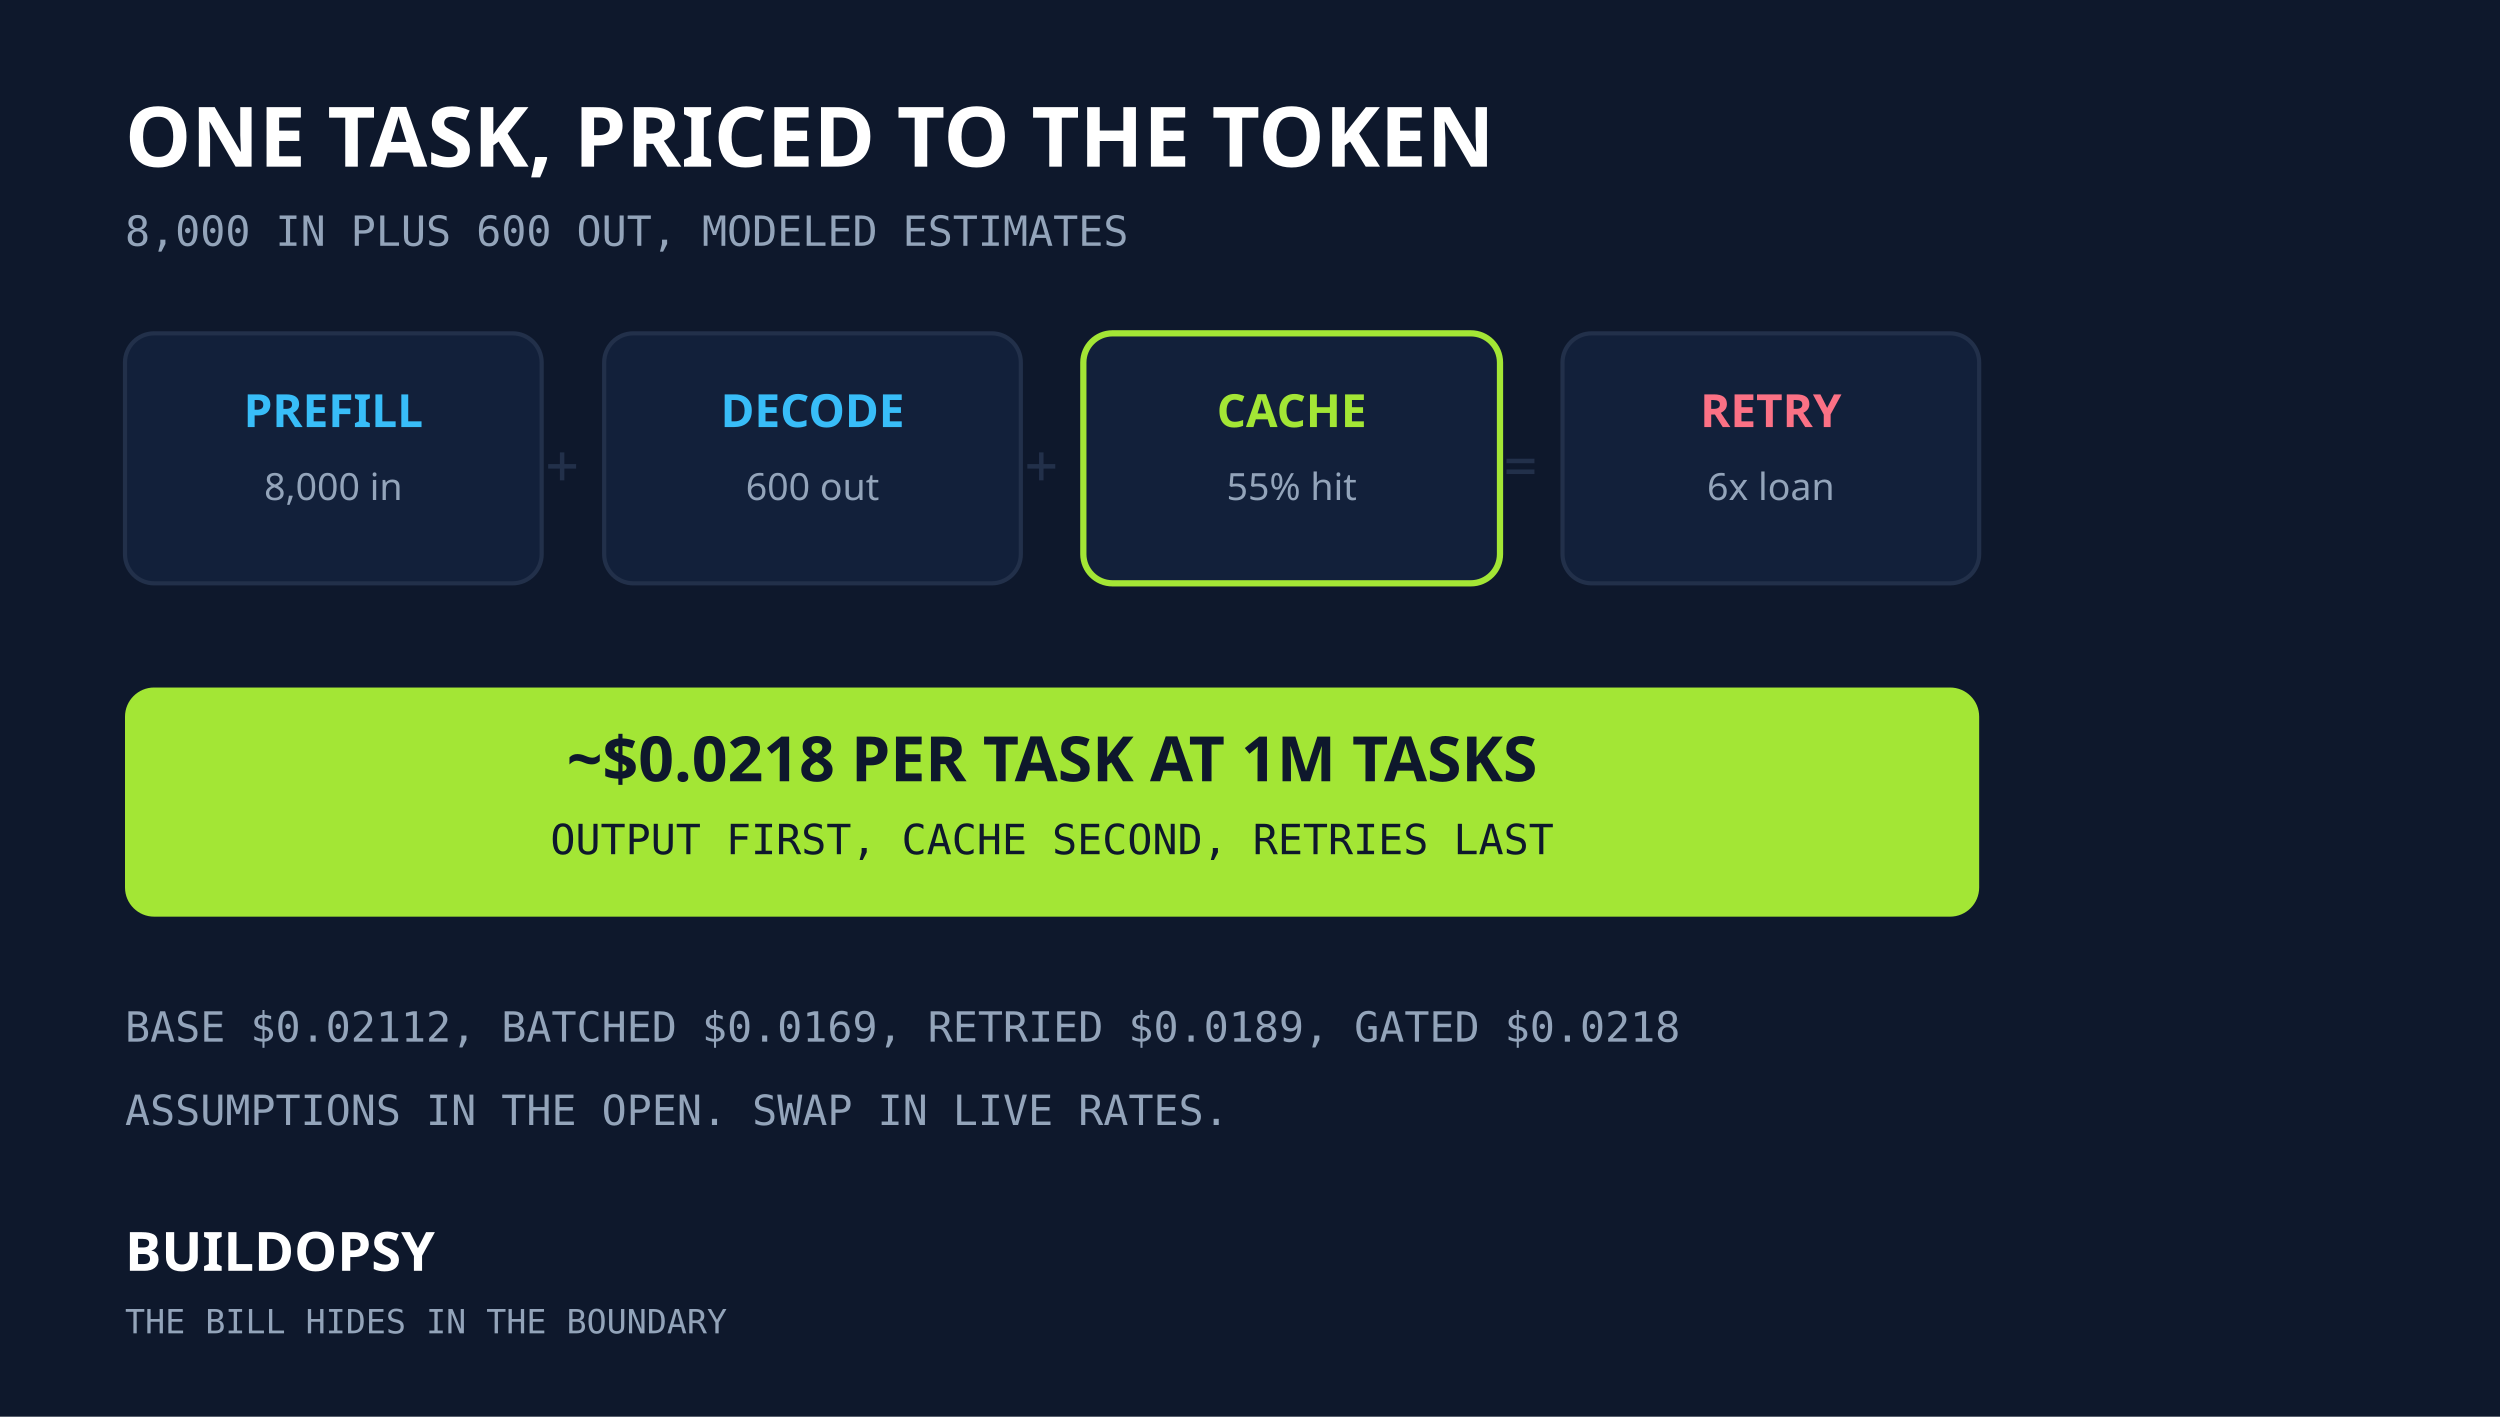
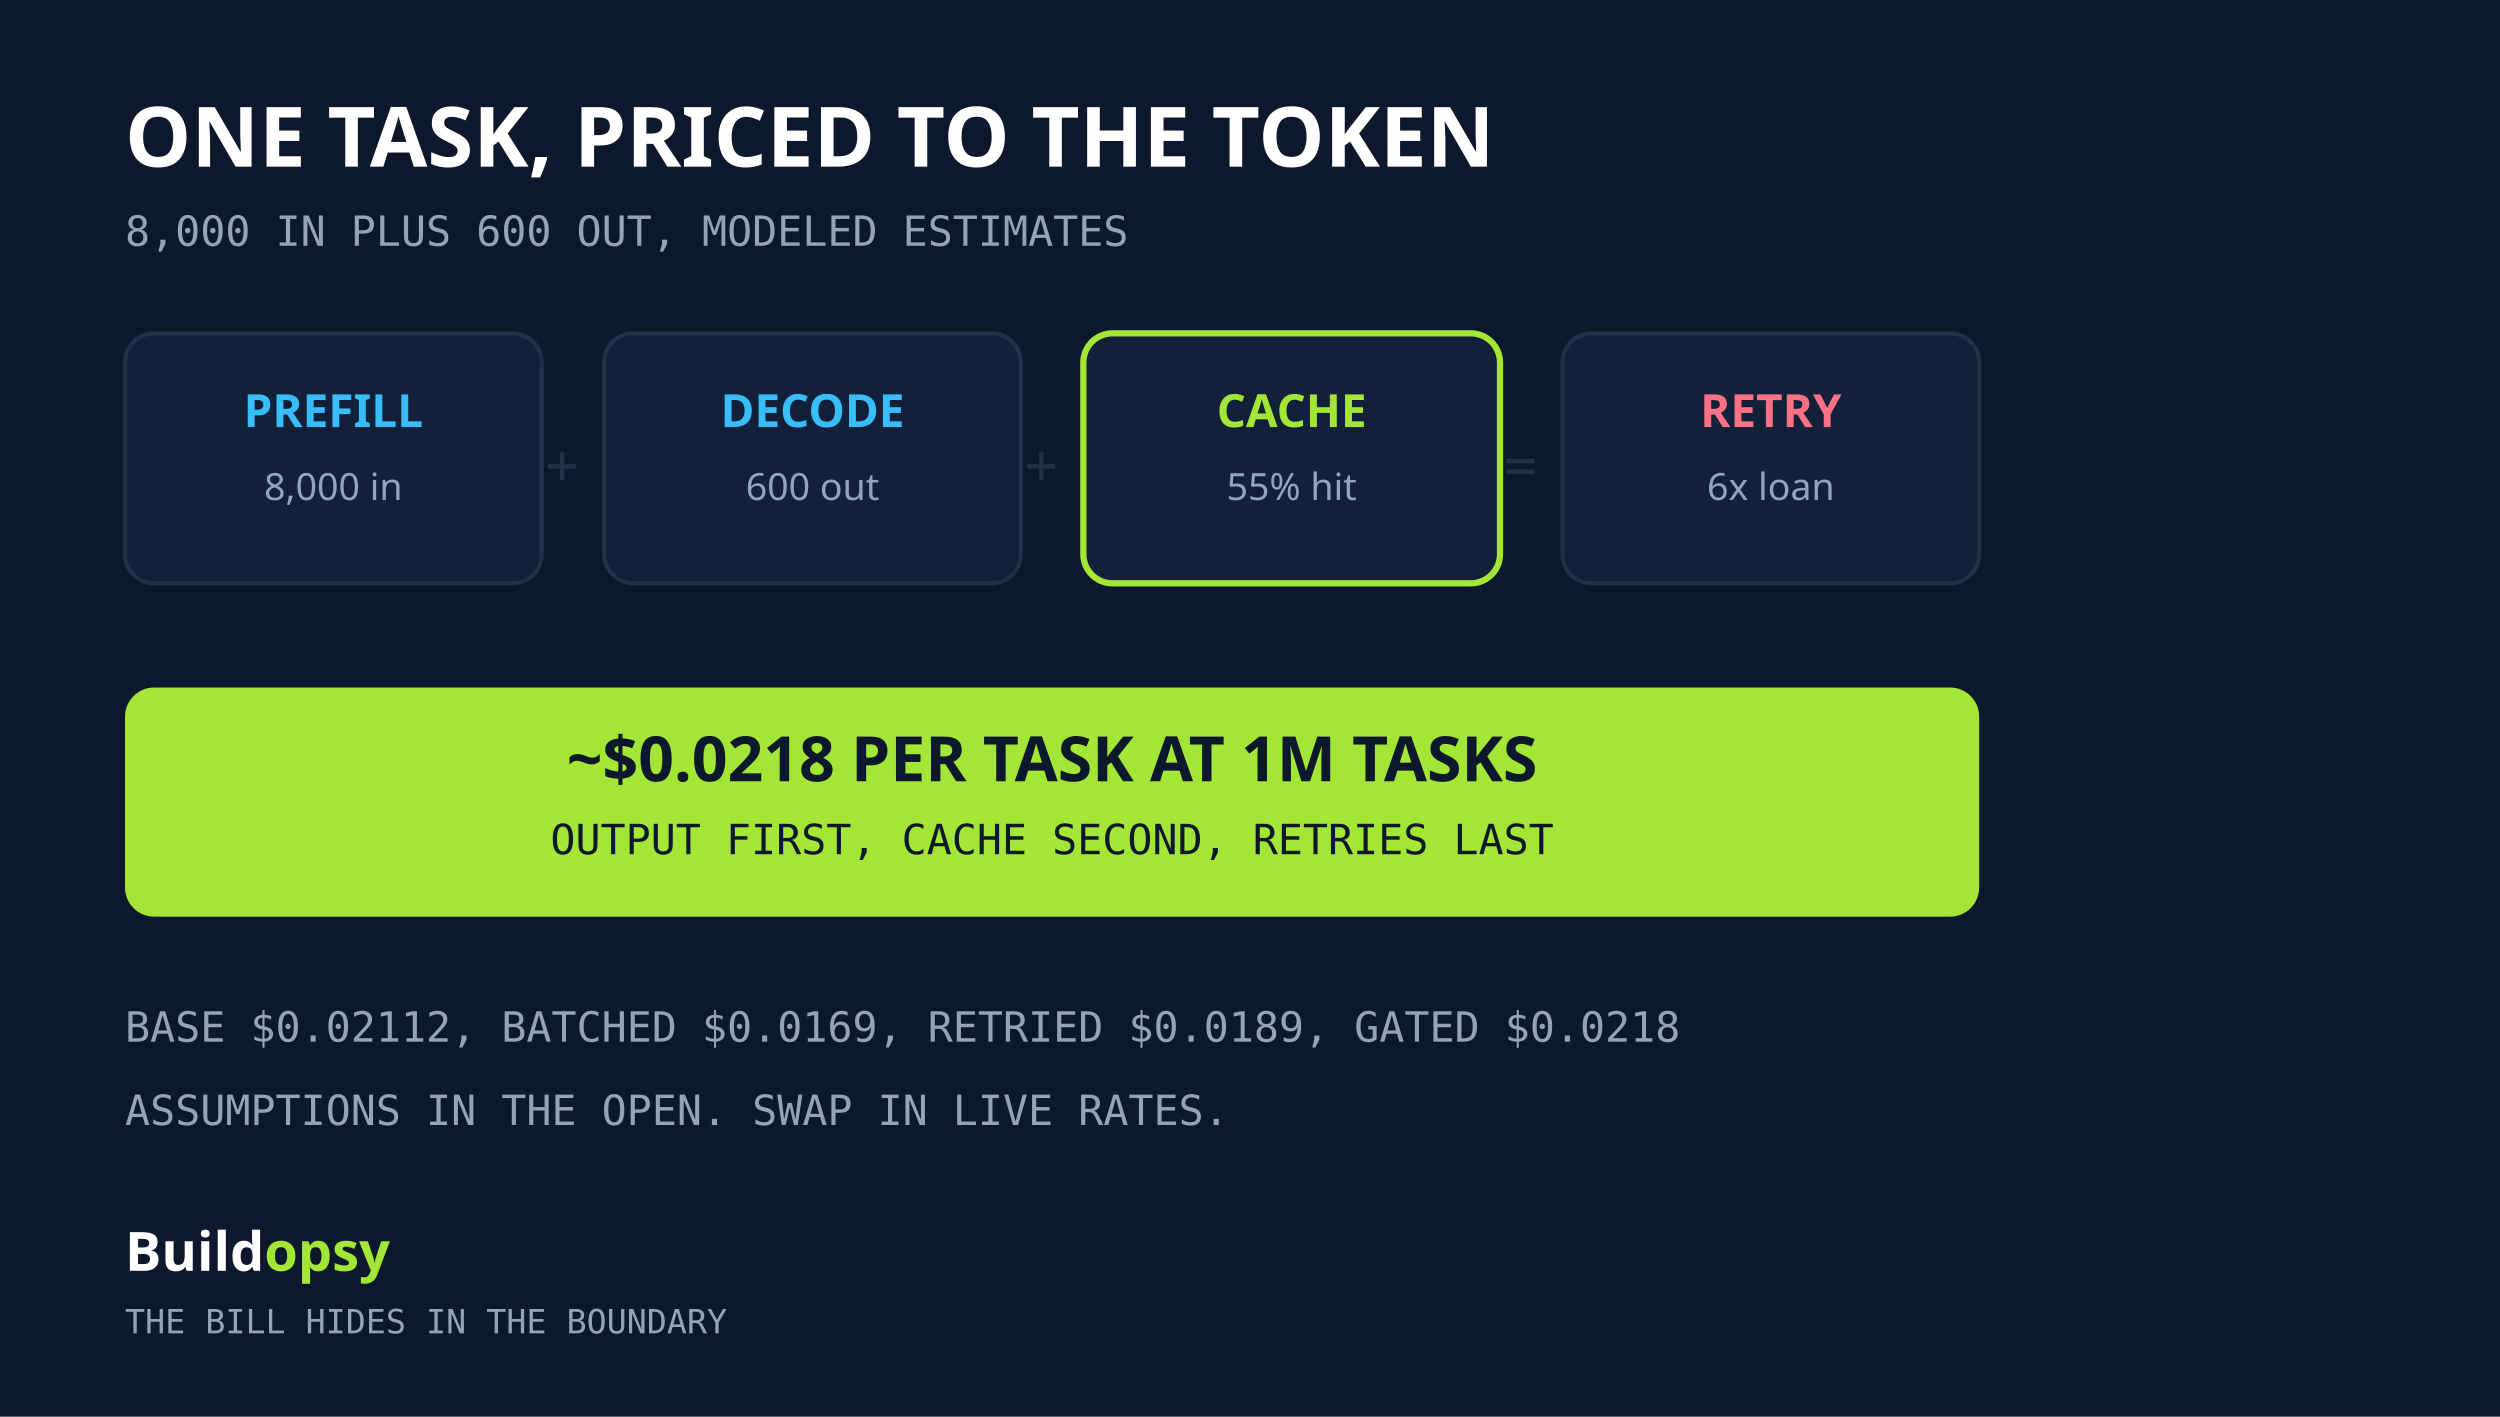
<svg xmlns="http://www.w3.org/2000/svg" width="1200" height="680" viewBox="0 0 1200 680">
  <rect width="1200" height="680" fill="#0e182c" />
  <text x="60" y="80" font-family="Sora, sans-serif" font-size="40" font-weight="800" fill="#ffffff">ONE TASK, PRICED TO THE TOKEN</text>
  <text x="60" y="118" font-family="monospace" font-size="20" fill="#93a4ba">8,000 IN PLUS 600 OUT, MODELED ESTIMATES</text>
  <g font-family="Sora, sans-serif">
    <rect x="60" y="160" width="200" height="120" rx="14" fill="#12203a" stroke="#22304a" stroke-width="2" />
    <text x="160" y="205" text-anchor="middle" font-size="22" font-weight="700" fill="#38bdf8">PREFILL</text>
    <text x="160" y="240" text-anchor="middle" font-size="18" fill="#93a4ba">8,000 in</text>
    <rect x="290" y="160" width="200" height="120" rx="14" fill="#12203a" stroke="#22304a" stroke-width="2" />
    <text x="390" y="205" text-anchor="middle" font-size="22" font-weight="700" fill="#38bdf8">DECODE</text>
    <text x="390" y="240" text-anchor="middle" font-size="18" fill="#93a4ba">600 out</text>
    <rect x="520" y="160" width="200" height="120" rx="14" fill="#12203a" stroke="#a3e635" stroke-width="3" />
    <text x="620" y="205" text-anchor="middle" font-size="22" font-weight="700" fill="#a3e635">CACHE</text>
    <text x="620" y="240" text-anchor="middle" font-size="18" fill="#93a4ba">55% hit</text>
    <rect x="750" y="160" width="200" height="120" rx="14" fill="#12203a" stroke="#22304a" stroke-width="2" />
    <text x="850" y="205" text-anchor="middle" font-size="22" font-weight="700" fill="#fb7185">RETRY</text>
    <text x="850" y="240" text-anchor="middle" font-size="18" fill="#93a4ba">6x loan</text>
  </g>
  <g font-family="monospace" font-size="26" fill="#22304a">
    <text x="262" y="232">+</text>
    <text x="492" y="232">+</text>
    <text x="722" y="232">=</text>
  </g>
  <rect x="60" y="330" width="890" height="110" rx="14" fill="#a3e635" />
  <text x="505" y="375" text-anchor="middle" font-family="Sora, sans-serif" font-size="30" font-weight="800" fill="#0e182c">~$0.0218 PER TASK AT 1M TASKS</text>
  <text x="505" y="410" text-anchor="middle" font-family="monospace" font-size="20" fill="#0e182c">OUTPUT FIRST, CACHE SECOND, RETRIES LAST</text>
  <text x="60" y="500" font-family="monospace" font-size="20" fill="#93a4ba">BASE $0.02112, BATCHED $0.0169, RETRIED $0.0189, GATED $0.0218</text>
  <text x="60" y="540" font-family="monospace" font-size="20" fill="#93a4ba">ASSUMPTIONS IN THE OPEN. SWAP IN LIVE RATES.</text>
-   <text x="60" y="610" font-family="Sora, sans-serif" font-size="26" font-weight="700" fill="#ffffff">BUILDOPSY</text>
+   <text x="60" y="610" font-family="Sora, sans-serif" font-size="26" font-weight="700" fill="#ffffff">Build<tspan fill="#a3e635">opsy</tspan>
+   </text>
  <text x="60" y="640" font-family="monospace" font-size="16" fill="#93a4ba">THE BILL HIDES IN THE BOUNDARY</text>
</svg>
